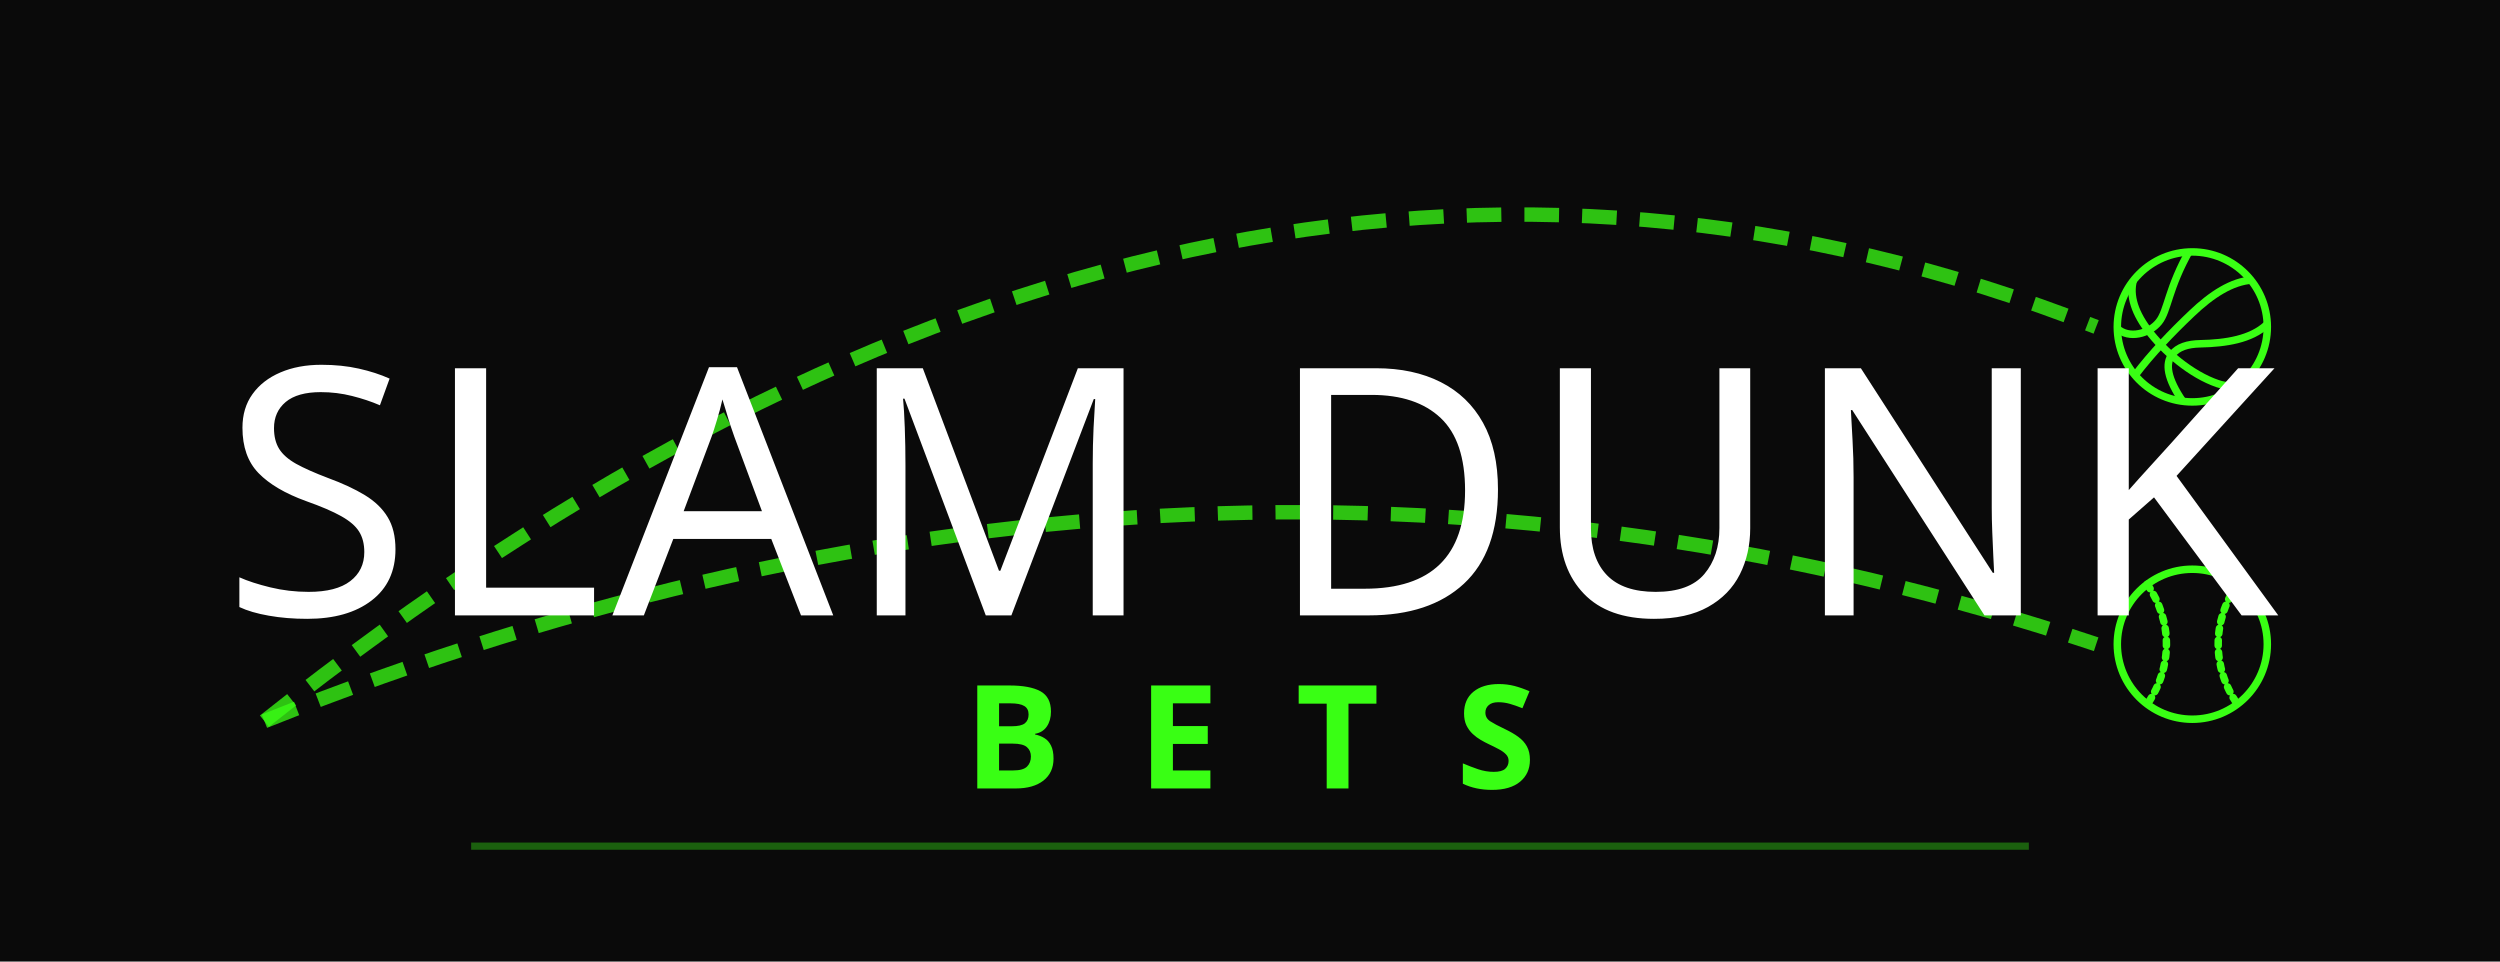
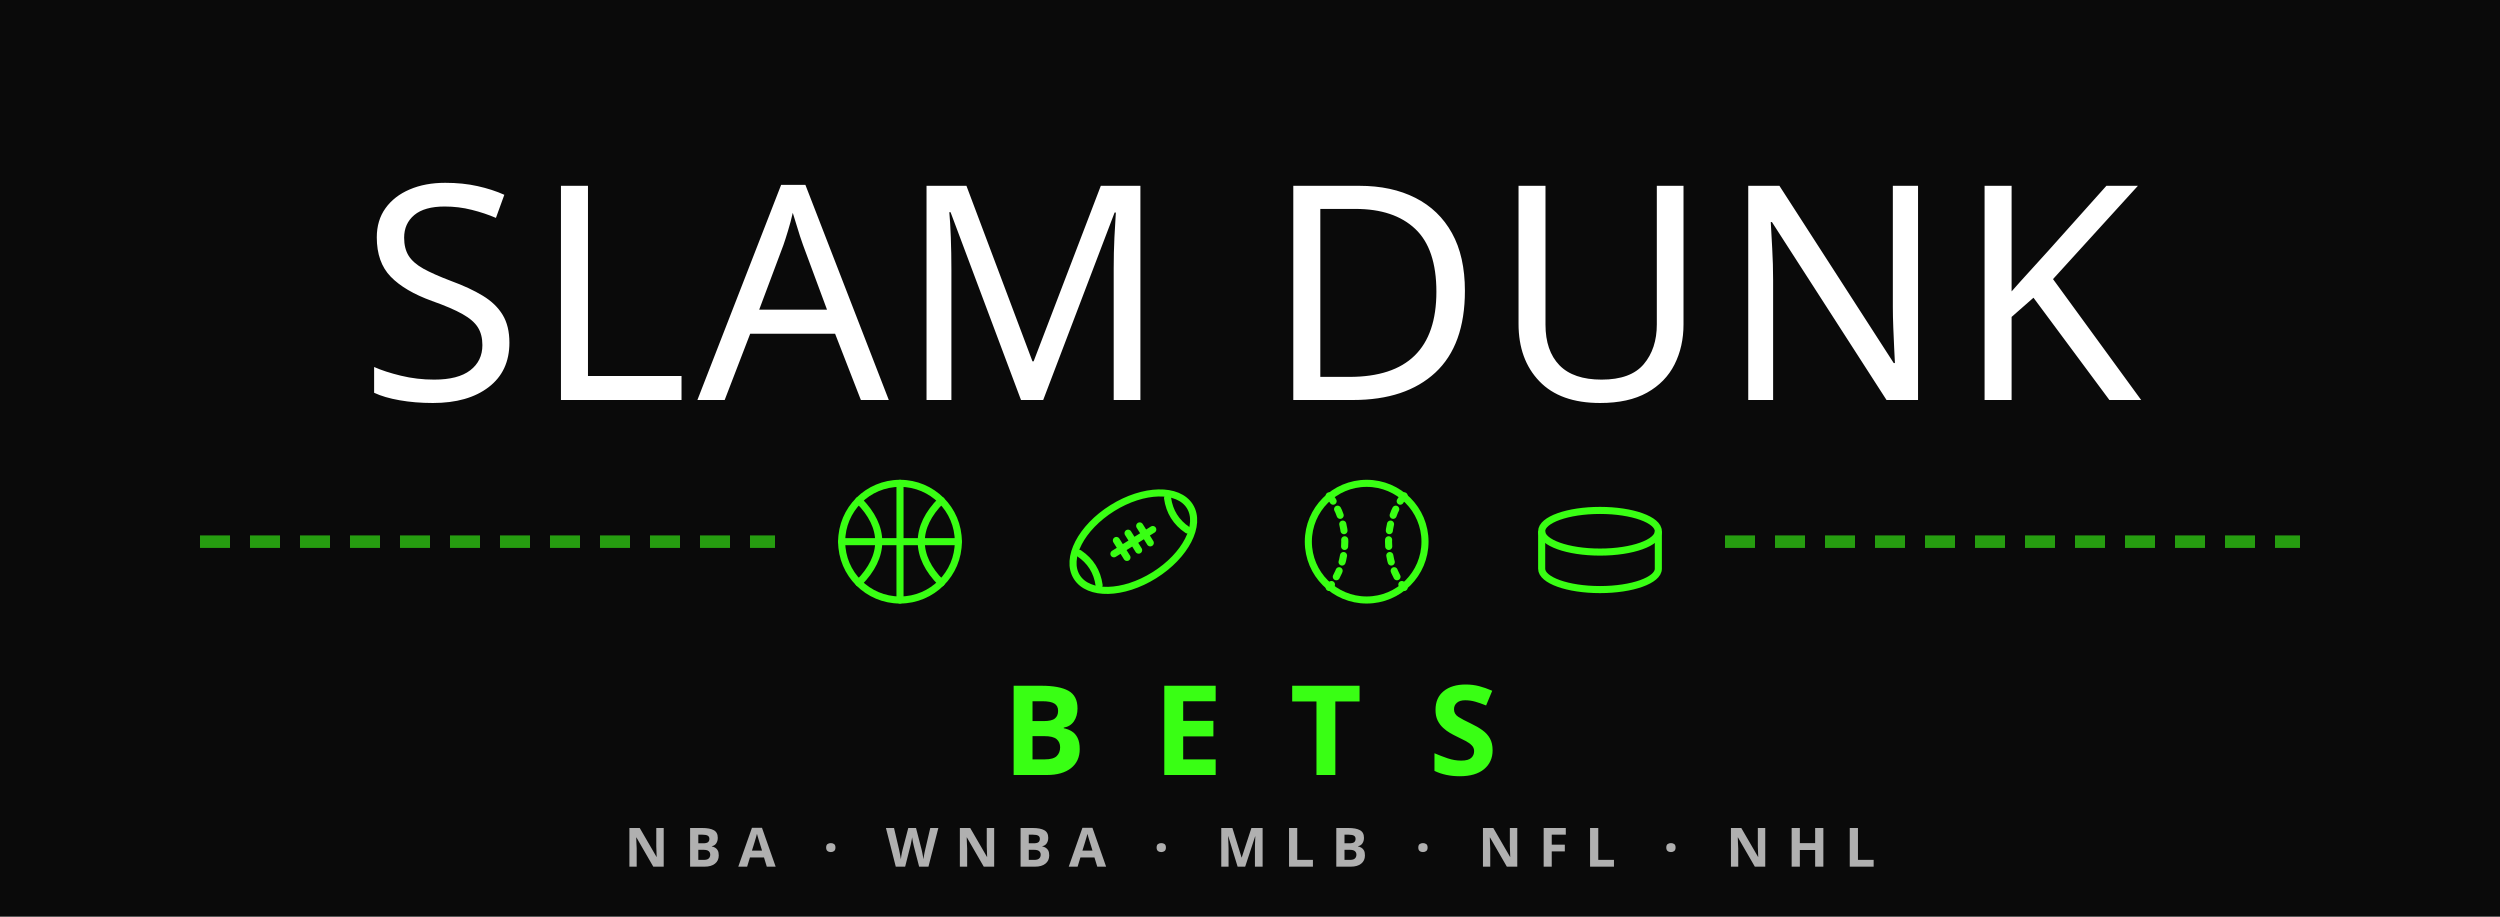
- <svg xmlns="http://www.w3.org/2000/svg" width="520" height="200" viewBox="0 0 520 200">
-   <rect width="520" height="200" fill="#0a0a0a" />
-   <path d="M 55 150 Q 250 -5 436 68" stroke="#39ff14" stroke-width="3" fill="none" stroke-dasharray="7.2 4.8" opacity="0.75" />
+ <svg xmlns="http://www.w3.org/2000/svg" width="600" height="220" viewBox="0 0 600 220">
  <defs>
-     <clipPath id="bball-456-68">
-       <circle cx="456" cy="68" r="15.6" />
-     </clipPath>
+     <g id="basketball" fill="none" stroke-width="1.7" stroke-linecap="round">
+       <circle r="14" />
+       <path d="M0 -14V14M-14 0H14M-9.9 -9.9C-3.5 -3.5 -3.5 3.5 -9.9 9.9M9.9 -9.9C3.5 -3.5 3.5 3.5 9.9 9.9" />
+     </g>
+     <g id="football" fill="none" stroke-width="1.7" stroke-linecap="round" transform="rotate(-32)">
+       <ellipse rx="16" ry="9.5" />
+       <path d="M-5.5 0H5.5M-3.3 -2.4V2.4M0 -2.4V2.4M3.3 -2.4V2.4" />
+       <path d="M-12.5 -4.5Q-10.5 0 -12.5 4.5M12.5 -4.5Q10.5 0 12.5 4.5" />
+     </g>
+     <g id="baseball" fill="none" stroke-width="1.7" stroke-linecap="round">
+       <circle r="14" />
+       <path d="M-9 -11C-4 -5 -4 5 -9 11M9 -11C4 -5 4 5 9 11" stroke-dasharray="1.6 2.2" />
+     </g>
+     <g id="puck" fill="none" stroke-width="1.7" stroke-linejoin="round">
+       <ellipse cy="-4.5" rx="14" ry="5" />
+       <path d="M-14 -4.5V4.5A14 5 0 0 0 14 4.5V-4.5" />
+     </g>
  </defs>
-   <circle cx="456" cy="68" r="15.6" fill="none" stroke="#39ff14" stroke-width="1.56" />
-   <g clip-path="url(#bball-456-68)">
-     <g transform="translate(456,68) scale(0.0271777)" fill="none" stroke="#39ff14" stroke-width="57.4" stroke-linecap="round" stroke-linejoin="round">
-       <path d="M-438 370 C-313 205 -158 43 -3 -104 C146 -246 302 -349 460 -359" />
-       <path d="M-574 13 C-485 93 -331 55 -256 -38 C-185 -126 -187 -294 -15 -595" />
-       <path d="M-442 -385 C-489 -264 -450 -126 -343 19 C-220 186 -7 366 194 434 C261 457 324 458 383 420" />
-       <path d="M569 -17 C450 94 260 125 60 129 C-34 131 -110 153 -155 211 C-208 280 -194 394 -71 573" />
-     </g>
-   </g>
-   <path d="M 55 150 Q 250 72 436 134" stroke="#39ff14" stroke-width="3" fill="none" stroke-dasharray="7.2 4.8" opacity="0.75" />
-   <circle cx="456" cy="134" r="15.6" fill="none" stroke="#39ff14" stroke-width="1.56" />
-   <g transform="translate(456,134) scale(0.156)" fill="none" stroke="#39ff14" stroke-width="10.0" stroke-linecap="round" stroke-dasharray="7 9">
-     <path d="M 60 -80 C 26 -30 26 30 60 80" />
-     <path d="M -60 -80 C -26 -30 -26 30 -60 80" />
-   </g>
-   <text x="260" y="128" text-anchor="middle" font-family="'Barlow Condensed', sans-serif" font-size="72" font-weight="500" letter-spacing="2" fill="#ffffff">SLAM DUNK</text>
-   <text x="260" y="164" text-anchor="middle" font-family="'Barlow Condensed', sans-serif" font-size="30" font-weight="700" letter-spacing="16" fill="#39ff14">BETS</text>
-   <line x1="98" y1="176" x2="422" y2="176" stroke="#39ff14" stroke-width="1.5" opacity="0.35" />
+   <rect width="600" height="220" fill="#0a0a0a" />
+   <text x="300" y="96" text-anchor="middle" font-family="'Barlow Condensed', sans-serif" font-size="72" font-weight="500" letter-spacing="2" fill="#ffffff">SLAM DUNK</text>
+   <path d="M48 130H186" stroke="#39ff14" stroke-width="3" fill="none" stroke-dasharray="7.2 4.8" opacity="0.6" />
+   <path d="M414 130H552" stroke="#39ff14" stroke-width="3" fill="none" stroke-dasharray="7.2 4.8" opacity="0.6" />
+   <use href="#basketball" transform="translate(216,130)" stroke="#39ff14" />
+   <use href="#football" transform="translate(272,130)" stroke="#39ff14" />
+   <use href="#baseball" transform="translate(328,130)" stroke="#39ff14" />
+   <use href="#puck" transform="translate(384,132)" stroke="#39ff14" />
+   <text x="300" y="186" text-anchor="middle" font-family="'Barlow Condensed', sans-serif" font-size="30" font-weight="700" letter-spacing="16" fill="#39ff14">BETS</text>
+   <text x="300" y="208" text-anchor="middle" font-family="'Barlow Condensed', sans-serif" font-size="13" font-weight="700" letter-spacing="4" fill="#b0b0b0">NBA · WNBA · MLB · NFL · NHL</text>
</svg>
